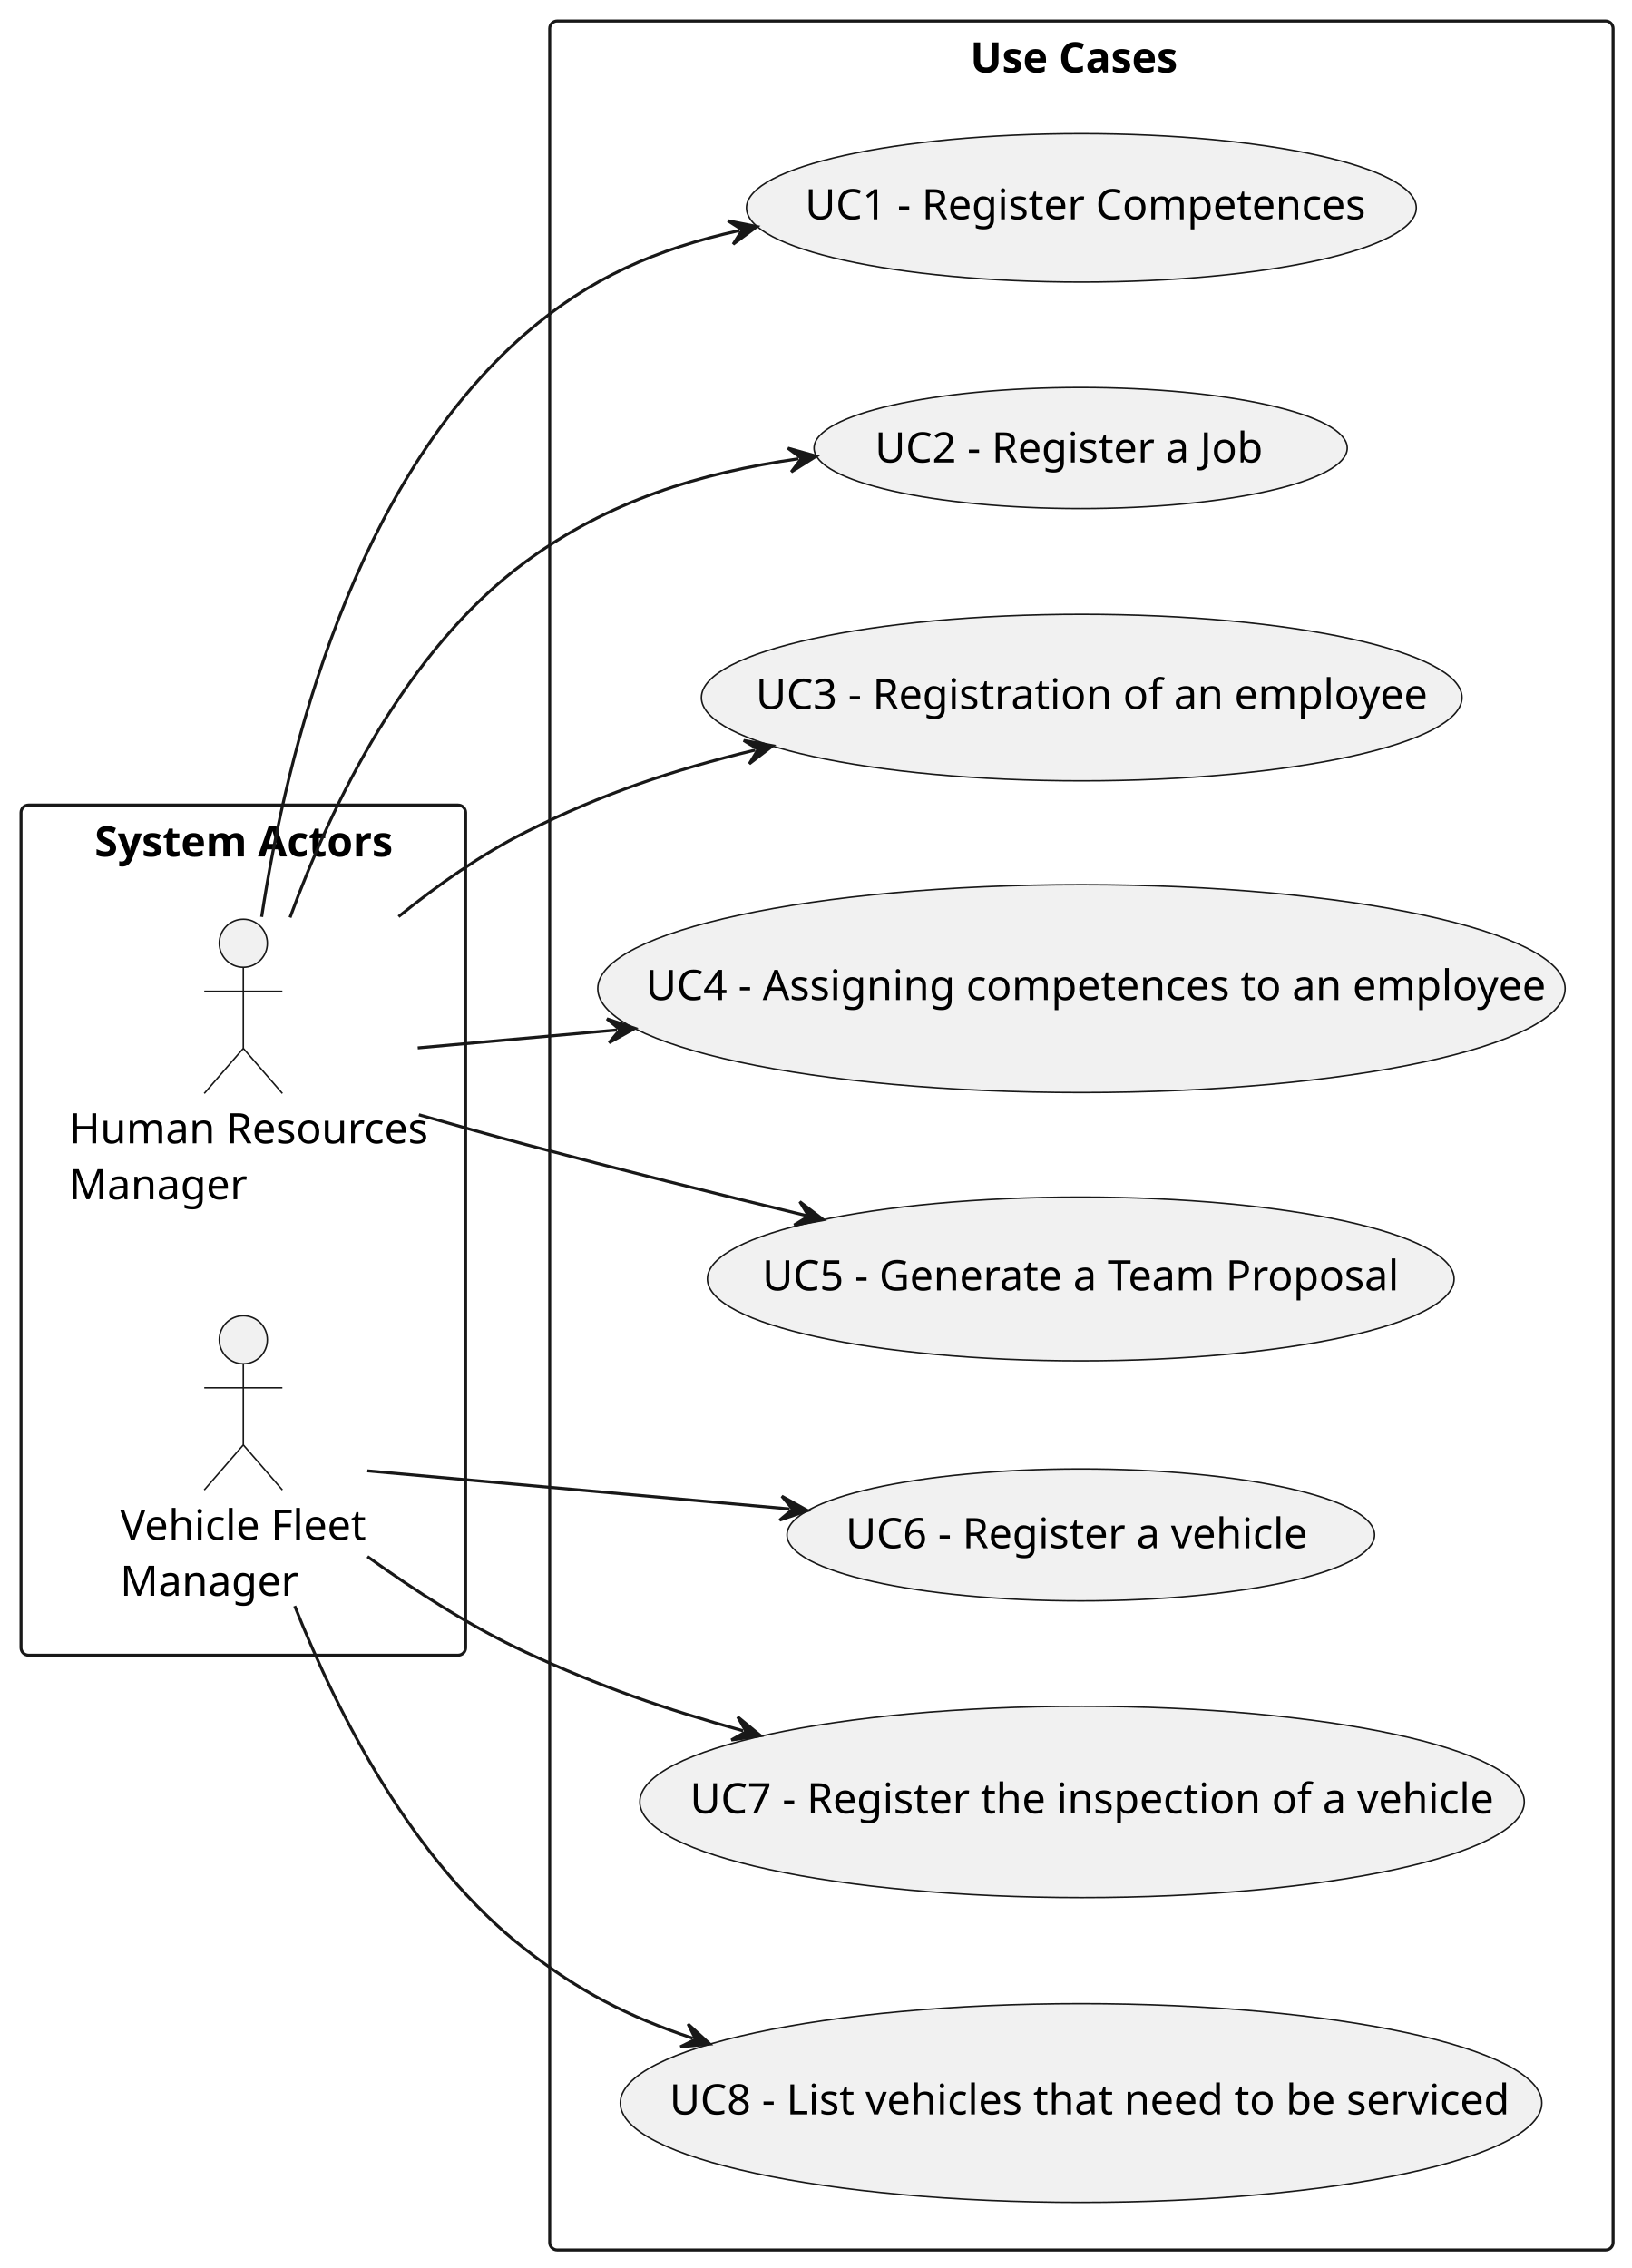
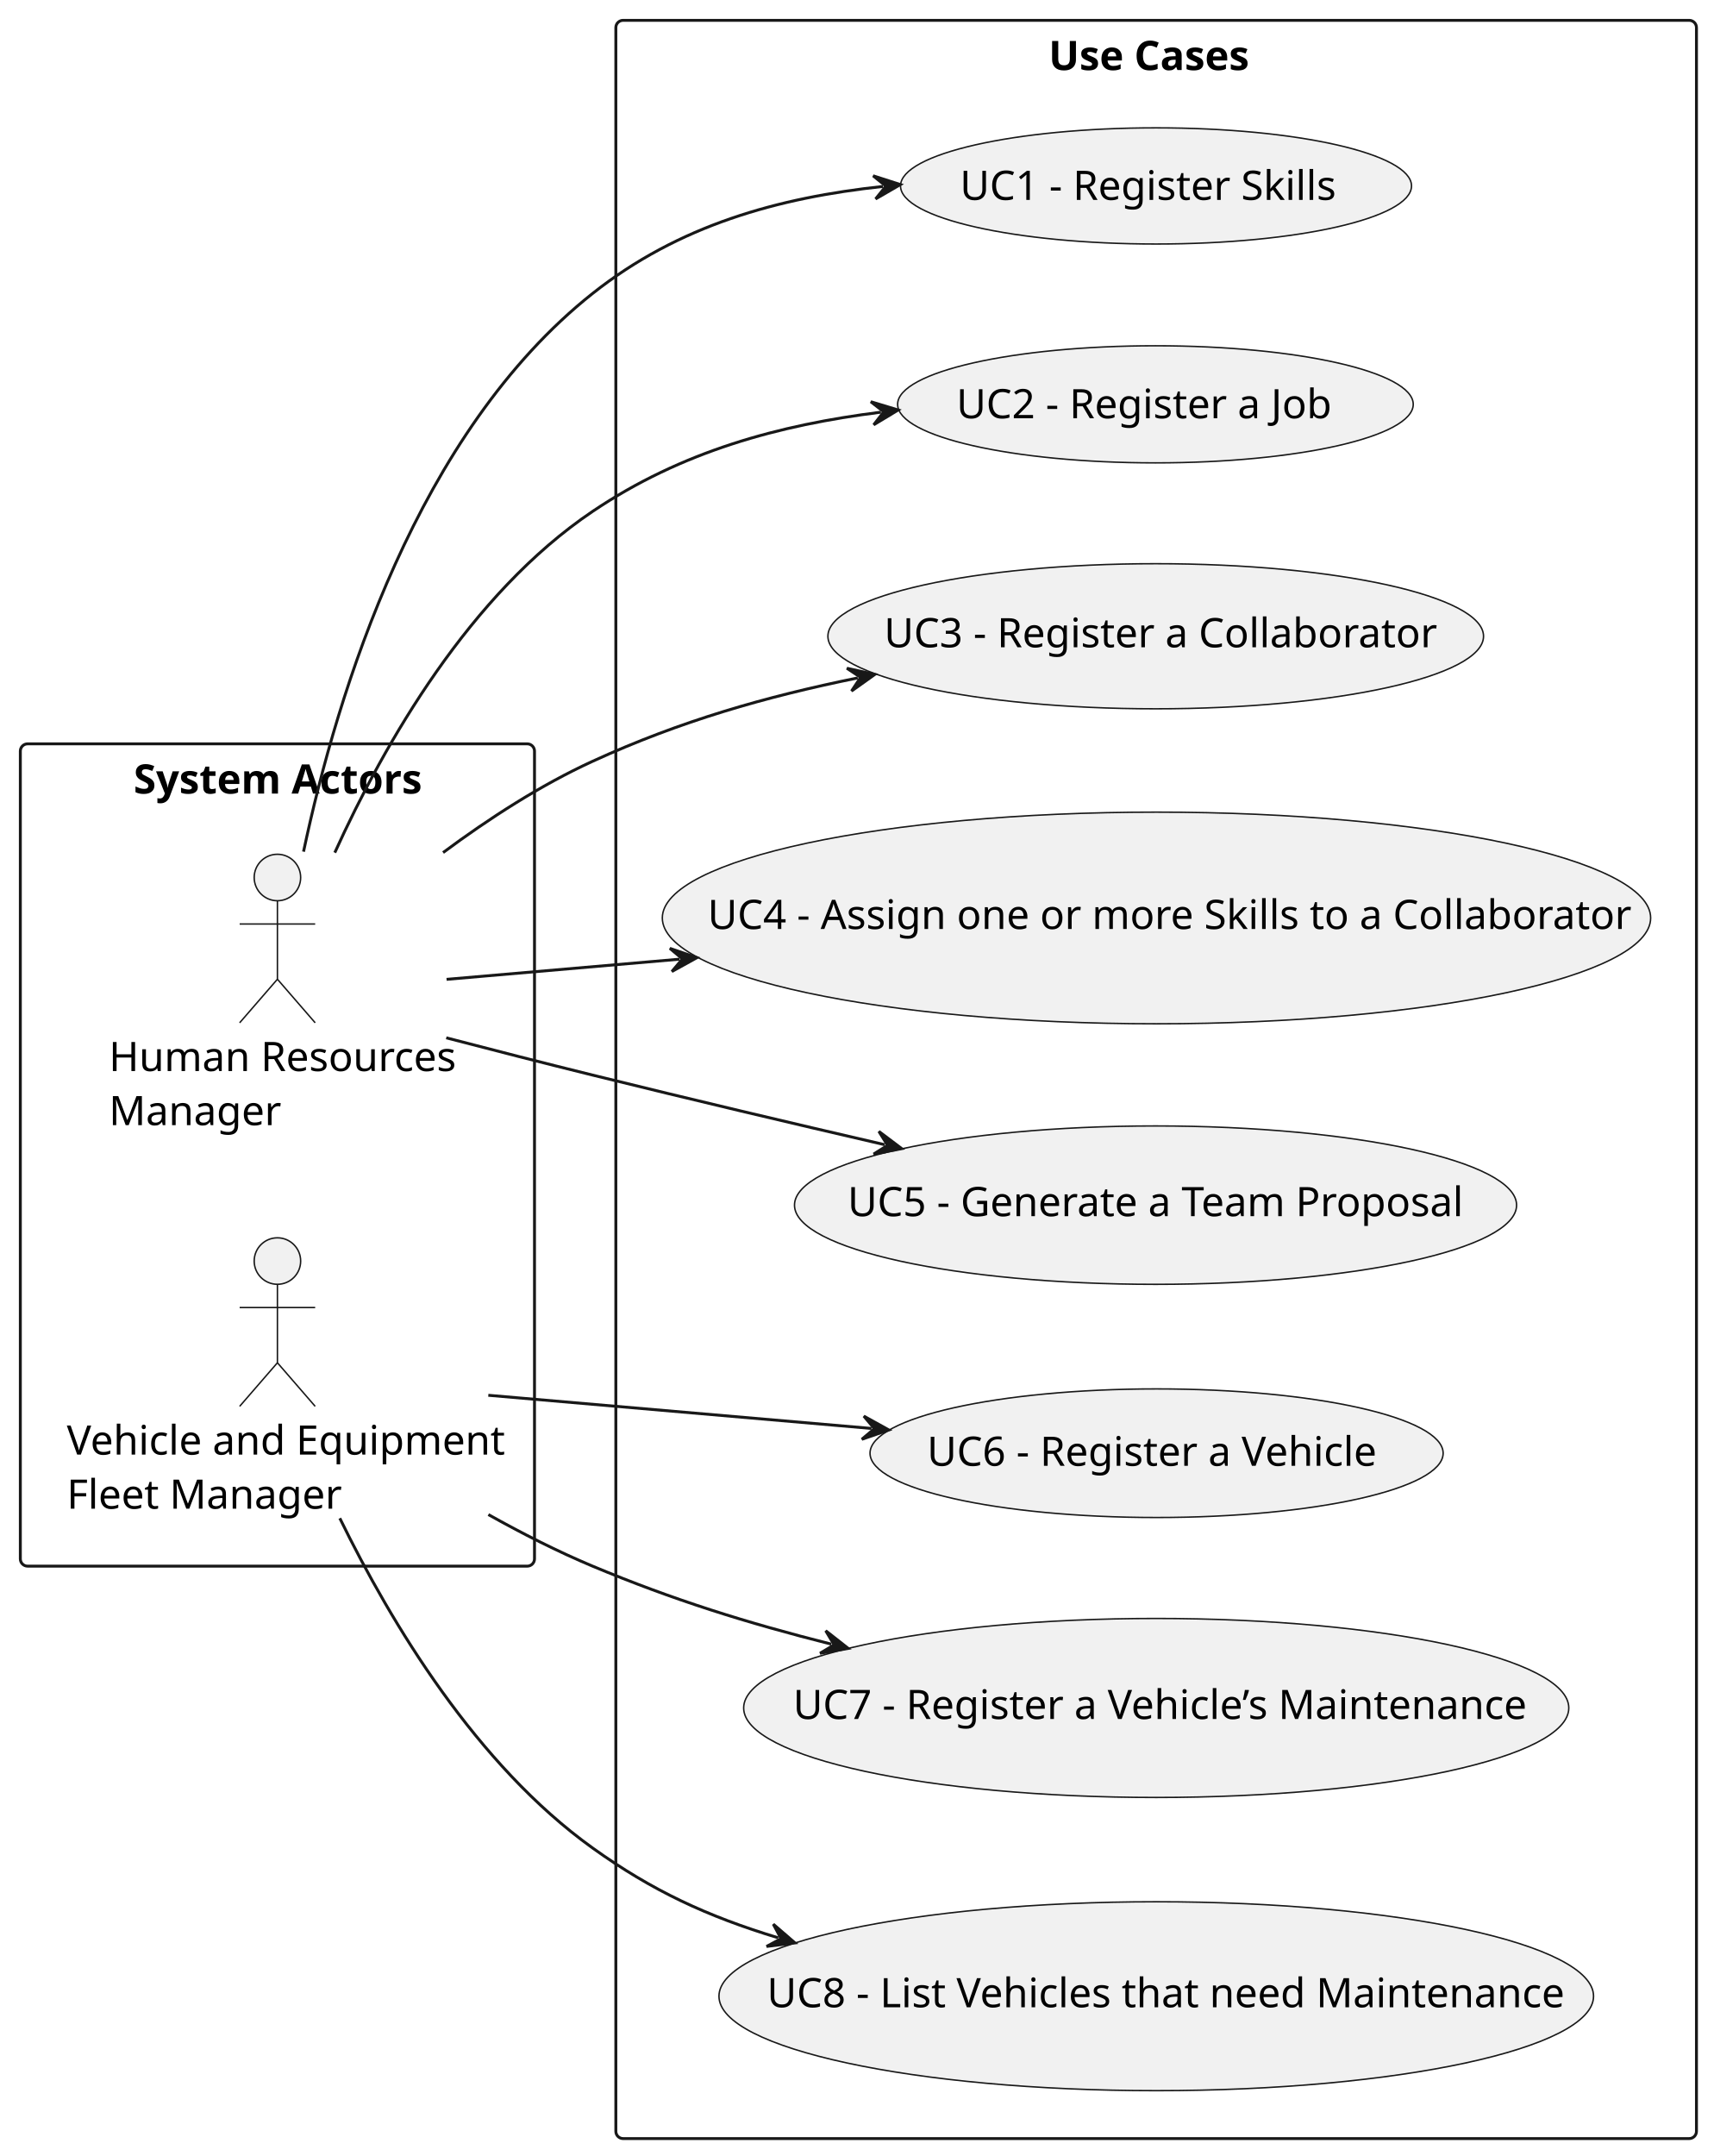
- <svg xmlns="http://www.w3.org/2000/svg" contentStyleType="text/css" height="755px" preserveAspectRatio="none" style="width:543px;height:755px;background:#FFFFFF;" version="1.1" viewBox="0 0 543 755" width="543px" zoomAndPan="magnify">
+ <svg xmlns="http://www.w3.org/2000/svg" contentStyleType="text/css" height="742px" preserveAspectRatio="none" style="width:590px;height:742px;background:#FFFFFF;" version="1.1" viewBox="0 0 590 742" width="590px" zoomAndPan="magnify">
  <defs />
  <g>
    <g id="cluster_actors">
-       <rect fill="none" height="283" rx="2.5" ry="2.5" style="stroke:#181818;stroke-width:1.0;" width="148" x="7" y="268" />
-       <text fill="#000000" font-family="sans-serif" font-size="14" font-weight="bold" lengthAdjust="spacing" textLength="99" x="31.5" y="285.107">System Actors</text>
+       <rect fill="none" height="283" rx="2.5" ry="2.5" style="stroke:#181818;stroke-width:1.0;" width="177" x="7" y="256" />
+       <text fill="#000000" font-family="sans-serif" font-size="14" font-weight="bold" lengthAdjust="spacing" textLength="99" x="46" y="273.107">System Actors</text>
    </g>
    <g id="cluster_usecases">
-       <rect fill="none" height="742" rx="2.5" ry="2.5" style="stroke:#181818;stroke-width:1.0;" width="354" x="183" y="7" />
-       <text fill="#000000" font-family="sans-serif" font-size="14" font-weight="bold" lengthAdjust="spacing" textLength="74" x="323" y="24.107">Use Cases</text>
+       <rect fill="none" height="729" rx="2.5" ry="2.5" style="stroke:#181818;stroke-width:1.0;" width="372" x="212" y="7" />
+       <text fill="#000000" font-family="sans-serif" font-size="14" font-weight="bold" lengthAdjust="spacing" textLength="74" x="361" y="24.107">Use Cases</text>
    </g>
    <g id="elem_HRM">
-       <ellipse cx="81" cy="314" fill="#F1F1F1" rx="8" ry="8" style="stroke:#181818;stroke-width:0.5;" />
-       <path d="M81,322 L81,349 M68,330 L94,330 M81,349 L68,364 M81,349 L94,364 " fill="none" style="stroke:#181818;stroke-width:0.5;" />
-       <text fill="#000000" font-family="sans-serif" font-size="14" lengthAdjust="spacing" textLength="116" x="23" y="380.607">Human Resources</text>
-       <text fill="#000000" font-family="sans-serif" font-size="14" lengthAdjust="spacing" textLength="56" x="23" y="399.228">Manager</text>
+       <ellipse cx="95.5" cy="302" fill="#F1F1F1" rx="8" ry="8" style="stroke:#181818;stroke-width:0.5;" />
+       <path d="M95.5,310 L95.5,337 M82.5,318 L108.5,318 M95.5,337 L82.5,352 M95.5,337 L108.5,352 " fill="none" style="stroke:#181818;stroke-width:0.5;" />
+       <text fill="#000000" font-family="sans-serif" font-size="14" lengthAdjust="spacing" textLength="116" x="37.5" y="368.607">Human Resources</text>
+       <text fill="#000000" font-family="sans-serif" font-size="14" lengthAdjust="spacing" textLength="56" x="37.5" y="387.228">Manager</text>
    </g>
-     <g id="elem_FM">
-       <ellipse cx="81" cy="446" fill="#F1F1F1" rx="8" ry="8" style="stroke:#181818;stroke-width:0.5;" />
-       <path d="M81,454 L81,481 M68,462 L94,462 M81,481 L68,496 M81,481 L94,496 " fill="none" style="stroke:#181818;stroke-width:0.5;" />
-       <text fill="#000000" font-family="sans-serif" font-size="14" lengthAdjust="spacing" textLength="82" x="40" y="512.607">Vehicle Fleet</text>
-       <text fill="#000000" font-family="sans-serif" font-size="14" lengthAdjust="spacing" textLength="56" x="40" y="531.229">Manager</text>
+     <g id="elem_VFM">
+       <ellipse cx="95.5" cy="434" fill="#F1F1F1" rx="8" ry="8" style="stroke:#181818;stroke-width:0.5;" />
+       <path d="M95.5,442 L95.5,469 M82.5,450 L108.5,450 M95.5,469 L82.5,484 M95.5,469 L108.5,484 " fill="none" style="stroke:#181818;stroke-width:0.5;" />
+       <text fill="#000000" font-family="sans-serif" font-size="14" lengthAdjust="spacing" textLength="145" x="23" y="500.607">Vehicle and Equipment</text>
+       <text fill="#000000" font-family="sans-serif" font-size="14" lengthAdjust="spacing" textLength="92" x="23" y="519.229">Fleet Manager</text>
    </g>
    <g id="elem_UC1">
-       <ellipse cx="359.995" cy="69.199" fill="#F1F1F1" rx="111.495" ry="24.699" style="stroke:#181818;stroke-width:0.5;" />
-       <text fill="#000000" font-family="sans-serif" font-size="14" lengthAdjust="spacing" textLength="184" x="267.995" y="72.996">UC1 - Register Competences</text>
+       <ellipse cx="397.956" cy="63.991" fill="#F1F1F1" rx="87.956" ry="19.991" style="stroke:#181818;stroke-width:0.5;" />
+       <text fill="#000000" font-family="sans-serif" font-size="14" lengthAdjust="spacing" textLength="129" x="330.456" y="68.795">UC1 - Register Skills</text>
    </g>
    <g id="elem_UC2">
-       <ellipse cx="359.752" cy="149.15" fill="#F1F1F1" rx="88.752" ry="20.151" style="stroke:#181818;stroke-width:0.5;" />
-       <text fill="#000000" font-family="sans-serif" font-size="14" lengthAdjust="spacing" textLength="131" x="291.252" y="153.954">UC2 - Register a Job</text>
+       <ellipse cx="397.752" cy="139.15" fill="#F1F1F1" rx="88.752" ry="20.151" style="stroke:#181818;stroke-width:0.5;" />
+       <text fill="#000000" font-family="sans-serif" font-size="14" lengthAdjust="spacing" textLength="131" x="329.252" y="143.954">UC2 - Register a Job</text>
    </g>
    <g id="elem_UC3">
-       <ellipse cx="360.102" cy="232.22" fill="#F1F1F1" rx="126.602" ry="27.72" style="stroke:#181818;stroke-width:0.5;" />
-       <text fill="#000000" font-family="sans-serif" font-size="14" lengthAdjust="spacing" textLength="217" x="251.602" y="236.017">UC3 - Registration of an employee</text>
+       <ellipse cx="397.852" cy="218.97" fill="#F1F1F1" rx="112.852" ry="24.97" style="stroke:#181818;stroke-width:0.5;" />
+       <text fill="#000000" font-family="sans-serif" font-size="14" lengthAdjust="spacing" textLength="187" x="304.352" y="222.767">UC3 - Register a Collaborator</text>
    </g>
    <g id="elem_UC4">
-       <ellipse cx="360.013" cy="329.103" fill="#F1F1F1" rx="161.013" ry="34.603" style="stroke:#181818;stroke-width:0.5;" />
-       <text fill="#000000" font-family="sans-serif" font-size="14" lengthAdjust="spacing" textLength="290" x="215.013" y="332.899">UC4 - Assigning competences to an employee</text>
+       <ellipse cx="398.115" cy="315.923" fill="#F1F1F1" rx="170.115" ry="36.423" style="stroke:#181818;stroke-width:0.5;" />
+       <text fill="#000000" font-family="sans-serif" font-size="14" lengthAdjust="spacing" textLength="309" x="243.615" y="319.72">UC4 - Assign one or more Skills to a Collaborator</text>
    </g>
    <g id="elem_UC5">
-       <ellipse cx="359.79" cy="425.758" fill="#F1F1F1" rx="124.29" ry="27.258" style="stroke:#181818;stroke-width:0.5;" />
-       <text fill="#000000" font-family="sans-serif" font-size="14" lengthAdjust="spacing" textLength="212" x="253.79" y="429.555">UC5 - Generate a Team Proposal</text>
+       <ellipse cx="397.79" cy="414.758" fill="#F1F1F1" rx="124.29" ry="27.258" style="stroke:#181818;stroke-width:0.5;" />
+       <text fill="#000000" font-family="sans-serif" font-size="14" lengthAdjust="spacing" textLength="212" x="291.79" y="418.555">UC5 - Generate a Team Proposal</text>
    </g>
    <g id="elem_UC6">
-       <ellipse cx="359.797" cy="510.959" fill="#F1F1F1" rx="97.797" ry="21.959" style="stroke:#181818;stroke-width:0.5;" />
-       <text fill="#000000" font-family="sans-serif" font-size="14" lengthAdjust="spacing" textLength="153" x="281.519" y="515.386">UC6 - Register a vehicle</text>
+       <ellipse cx="398.151" cy="500.13" fill="#F1F1F1" rx="98.651" ry="22.13" style="stroke:#181818;stroke-width:0.5;" />
+       <text fill="#000000" font-family="sans-serif" font-size="14" lengthAdjust="spacing" textLength="155" x="319.138" y="504.47">UC6 - Register a Vehicle</text>
    </g>
    <g id="elem_UC7">
-       <ellipse cx="360.22" cy="599.844" fill="#F1F1F1" rx="147.22" ry="31.844" style="stroke:#181818;stroke-width:0.5;" />
-       <text fill="#000000" font-family="sans-serif" font-size="14" lengthAdjust="spacing" textLength="261" x="229.72" y="603.641">UC7 - Register the inspection of a vehicle</text>
+       <ellipse cx="398.026" cy="587.805" fill="#F1F1F1" rx="142.026" ry="30.805" style="stroke:#181818;stroke-width:0.5;" />
+       <text fill="#000000" font-family="sans-serif" font-size="14" lengthAdjust="spacing" textLength="250" x="273.026" y="591.602">UC7 - Register a Vehicle’s Maintenance</text>
    </g>
    <g id="elem_UC8">
-       <ellipse cx="359.887" cy="700.077" fill="#F1F1F1" rx="153.387" ry="33.077" style="stroke:#181818;stroke-width:0.5;" />
-       <text fill="#000000" font-family="sans-serif" font-size="14" lengthAdjust="spacing" textLength="274" x="222.887" y="703.874">UC8 - List vehicles that need to be serviced</text>
+       <ellipse cx="398.037" cy="687.007" fill="#F1F1F1" rx="150.537" ry="32.507" style="stroke:#181818;stroke-width:0.5;" />
+       <text fill="#000000" font-family="sans-serif" font-size="14" lengthAdjust="spacing" textLength="268" x="264.037" y="690.804">UC8 - List Vehicles that need Maintenance</text>
    </g>
    <g id="link_HRM_UC1">
-       <path d="M87.1,305.23 C95.55,249.85 117.69,160.74 175,111 C196.4,92.42 218.495,82.91 246.125,76.73 " fill="none" id="HRM-to-UC1" style="stroke:#181818;stroke-width:1.0;" />
-       <polygon fill="#181818" points="251.98,75.42,242.324,73.481,247.101,76.511,244.07,81.288,251.98,75.42" style="stroke:#181818;stroke-width:1.0;" />
+       <path d="M104.49,293.1 C116.24,237.66 143.69,148.81 204,101 C233.68,77.47 267.934,68.03 303.984,64.16 " fill="none" id="HRM-to-UC1" style="stroke:#181818;stroke-width:1.0;" />
+       <polygon fill="#181818" points="309.95,63.52,300.575,60.504,304.979,64.054,301.428,68.458,309.95,63.52" style="stroke:#181818;stroke-width:1.0;" />
    </g>
    <g id="link_HRM_UC2">
-       <path d="M96.55,305.43 C110.51,267.34 135.41,216.06 175,187 C202.74,166.64 232.932,157.458 265.822,152.708 " fill="none" id="HRM-to-UC2" style="stroke:#181818;stroke-width:1.0;" />
-       <polygon fill="#181818" points="271.76,151.85,262.281,149.178,266.811,152.565,263.424,157.095,271.76,151.85" style="stroke:#181818;stroke-width:1.0;" />
+       <path d="M115.25,293.45 C132.51,255.43 161.85,204.39 204,176 C234.7,155.32 268.097,146.269 303.247,141.849 " fill="none" id="HRM-to-UC2" style="stroke:#181818;stroke-width:1.0;" />
+       <polygon fill="#181818" points="309.2,141.1,299.771,138.254,304.239,141.724,300.769,146.192,309.2,141.1" style="stroke:#181818;stroke-width:1.0;" />
    </g>
    <g id="link_HRM_UC3">
-       <path d="M132.68,305.14 C145.68,294.62 160.2,284.44 175,277 C200.42,264.23 223.829,256.364 251.419,249.674 " fill="none" id="HRM-to-UC3" style="stroke:#181818;stroke-width:1.0;" />
-       <polygon fill="#181818" points="257.25,248.26,247.561,246.494,252.391,249.438,249.446,254.268,257.25,248.26" style="stroke:#181818;stroke-width:1.0;" />
+       <path d="M152.53,293.42 C168.34,281.68 186.13,270.19 204,262 C234.27,248.13 263.441,239.798 295.281,233.308 " fill="none" id="HRM-to-UC3" style="stroke:#181818;stroke-width:1.0;" />
+       <polygon fill="#181818" points="301.16,232.11,291.542,229.988,296.261,233.109,293.14,237.827,301.16,232.11" style="stroke:#181818;stroke-width:1.0;" />
    </g>
    <g id="link_HRM_UC4">
-       <path d="M139.06,348.85 C160.36,346.93 179.674,345.189 205.384,342.869 " fill="none" id="HRM-to-UC4" style="stroke:#181818;stroke-width:1.0;" />
-       <polygon fill="#181818" points="211.36,342.33,202.037,339.155,206.38,342.779,202.756,347.123,211.36,342.33" style="stroke:#181818;stroke-width:1.0;" />
+       <path d="M153.73,337.05 C178.59,334.9 203.082,332.777 233.932,330.107 " fill="none" id="HRM-to-UC4" style="stroke:#181818;stroke-width:1.0;" />
+       <polygon fill="#181818" points="239.91,329.59,230.599,326.381,234.929,330.021,231.288,334.351,239.91,329.59" style="stroke:#181818;stroke-width:1.0;" />
    </g>
    <g id="link_HRM_UC5">
-       <path d="M139.44,371.09 C151.18,374.47 163.47,377.92 175,381 C207.25,389.62 237.018,397.07 268.238,404.62 " fill="none" id="HRM-to-UC5" style="stroke:#181818;stroke-width:1.0;" />
-       <polygon fill="#181818" points="274.07,406.03,266.262,400.027,269.21,404.855,264.382,407.802,274.07,406.03" style="stroke:#181818;stroke-width:1.0;" />
+       <path d="M153.62,357.17 C169.87,361.41 187.62,365.96 204,370 C238.74,378.57 271.264,386.259 304.574,393.959 " fill="none" id="HRM-to-UC5" style="stroke:#181818;stroke-width:1.0;" />
+       <polygon fill="#181818" points="310.42,395.31,302.552,389.386,305.548,394.184,300.75,397.18,310.42,395.31" style="stroke:#181818;stroke-width:1.0;" />
    </g>
-     <g id="link_FM_UC6">
-       <path d="M122.28,489.64 C160.54,493.09 213.434,497.86 262.894,502.33 " fill="none" id="FM-to-UC6" style="stroke:#181818;stroke-width:1.0;" />
-       <polygon fill="#181818" points="268.87,502.87,260.267,498.076,263.89,502.42,259.546,506.044,268.87,502.87" style="stroke:#181818;stroke-width:1.0;" />
+     <g id="link_VFM_UC6">
+       <path d="M168.1,480.19 C209.41,483.77 255.802,487.782 300.012,491.612 " fill="none" id="VFM-to-UC6" style="stroke:#181818;stroke-width:1.0;" />
+       <polygon fill="#181818" points="305.99,492.13,297.369,487.368,301.009,491.699,296.678,495.338,305.99,492.13" style="stroke:#181818;stroke-width:1.0;" />
    </g>
-     <g id="link_FM_UC7">
-       <path d="M122.32,518.16 C138.05,529.49 156.68,541.51 175,550 C199.48,561.35 221.238,568.926 247.408,576.186 " fill="none" id="FM-to-UC7" style="stroke:#181818;stroke-width:1.0;" />
-       <polygon fill="#181818" points="253.19,577.79,245.587,571.53,248.372,576.453,243.448,579.239,253.19,577.79" style="stroke:#181818;stroke-width:1.0;" />
+     <g id="link_VFM_UC7">
+       <path d="M168.12,521.25 C179.82,527.8 192.03,533.99 204,539 C231.75,550.61 257.102,558.514 286.182,565.843 " fill="none" id="VFM-to-UC7" style="stroke:#181818;stroke-width:1.0;" />
+       <polygon fill="#181818" points="292,567.31,284.251,561.232,287.152,566.088,282.295,568.989,292,567.31" style="stroke:#181818;stroke-width:1.0;" />
    </g>
-     <g id="link_FM_UC8">
-       <path d="M98.11,534.62 C112.66,571.21 137.59,619.88 175,649 C192.92,662.95 208.733,671.168 230.623,678.528 " fill="none" id="FM-to-UC8" style="stroke:#181818;stroke-width:1.0;" />
-       <polygon fill="#181818" points="236.31,680.44,229.054,673.78,231.571,678.846,226.505,681.363,236.31,680.44" style="stroke:#181818;stroke-width:1.0;" />
+     <g id="link_VFM_UC8">
+       <path d="M116.98,522.51 C134.81,558.98 164.08,607.4 204,636 C224.57,650.73 243.358,659.468 267.918,666.918 " fill="none" id="VFM-to-UC8" style="stroke:#181818;stroke-width:1.0;" />
+       <polygon fill="#181818" points="273.66,668.66,266.209,662.22,268.875,667.209,263.886,669.875,273.66,668.66" style="stroke:#181818;stroke-width:1.0;" />
    </g>
  </g>
</svg>
